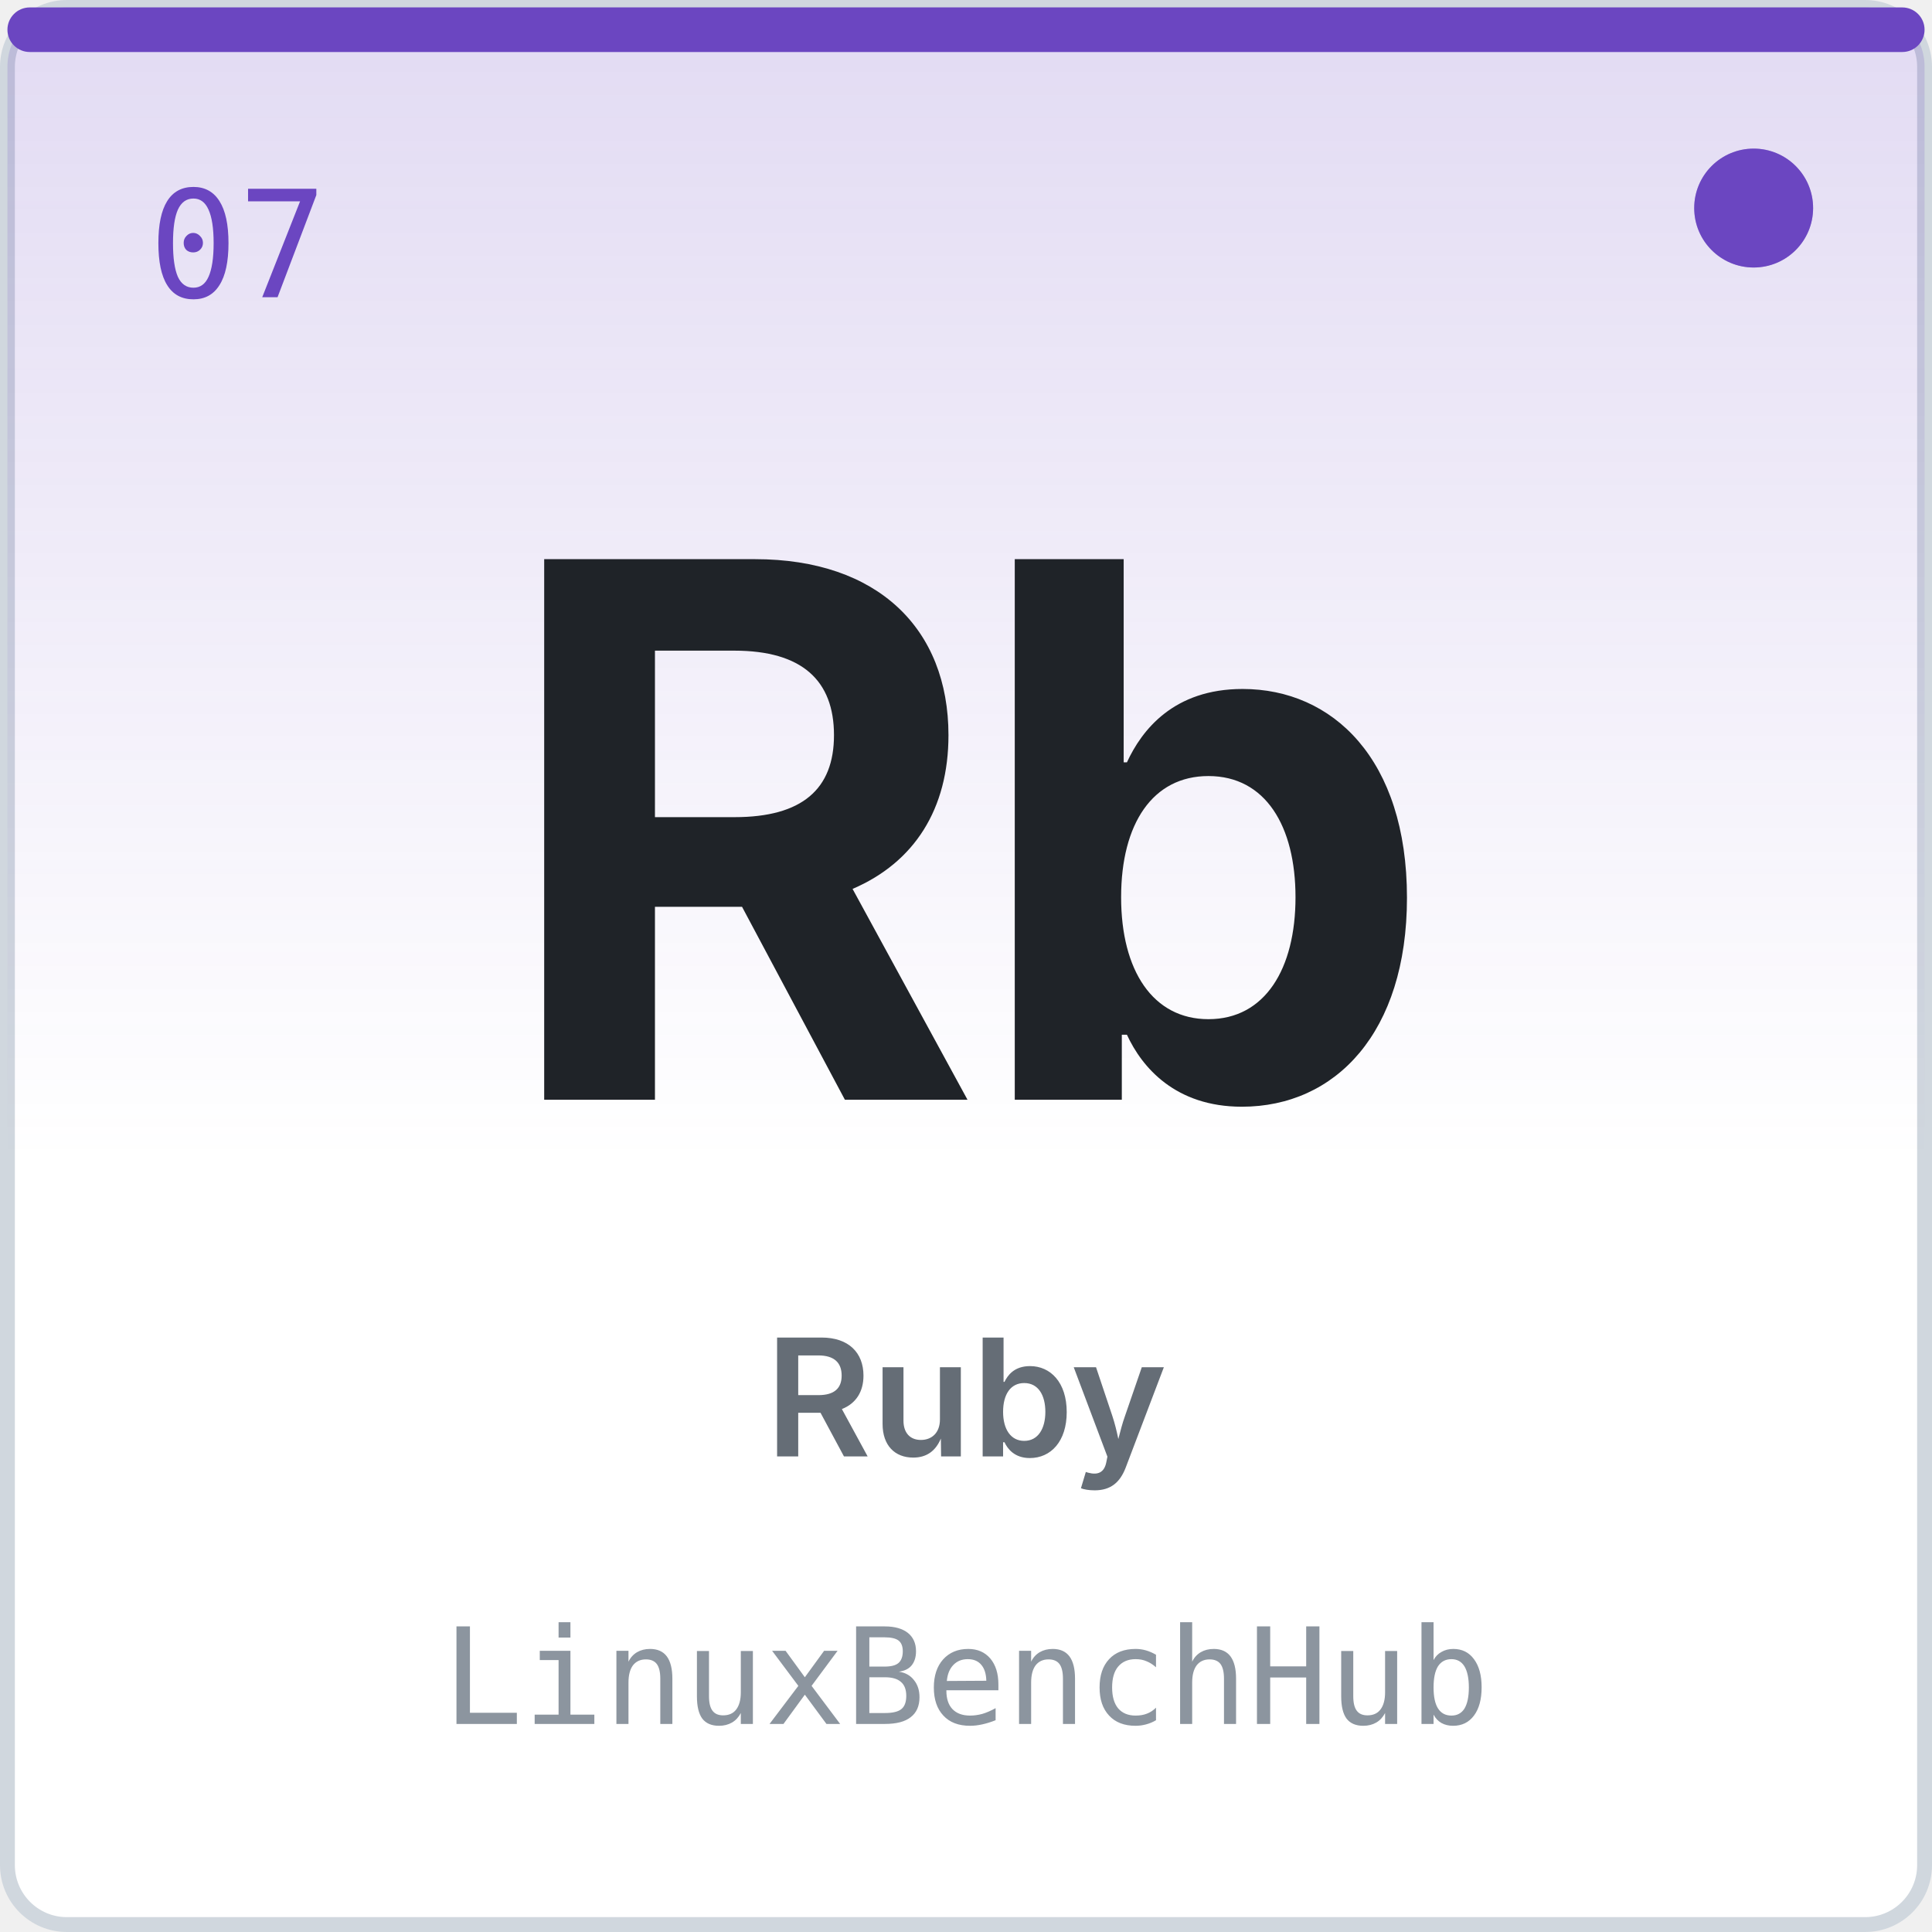
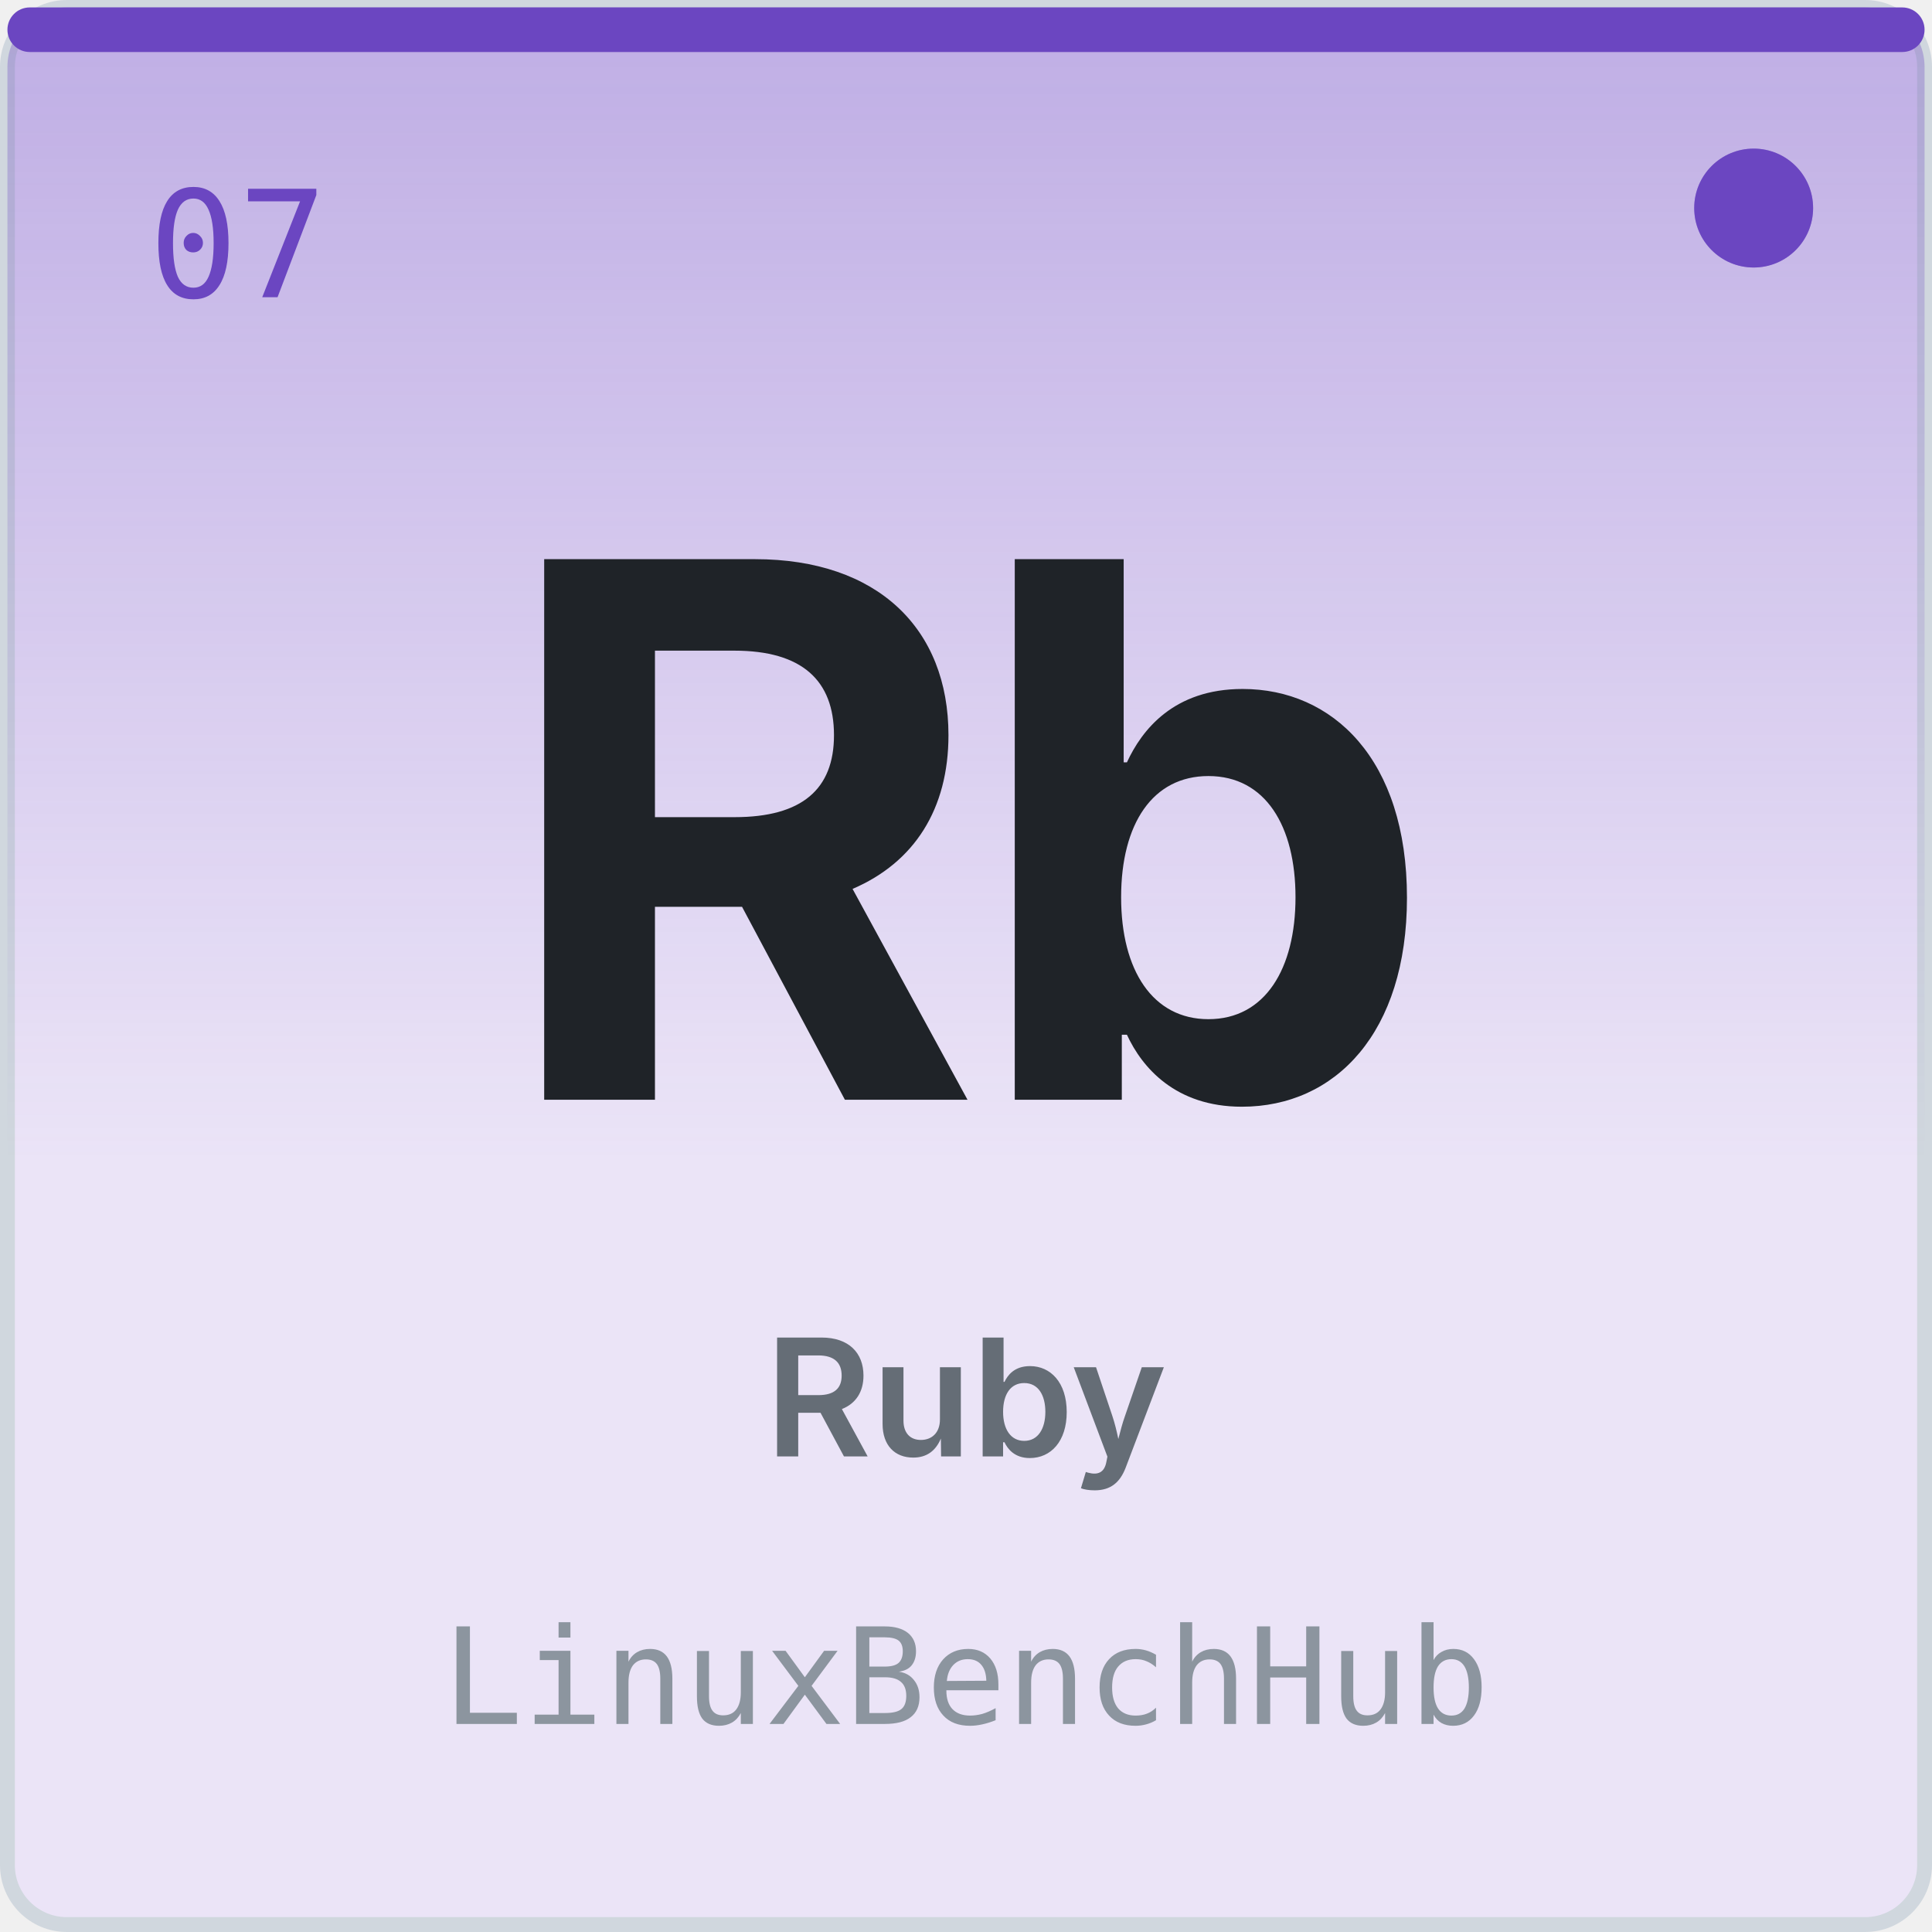
<svg xmlns="http://www.w3.org/2000/svg" width="130" height="130" viewBox="0 0 130 130" role="img" aria-label="07 Rb Ruby LinuxBenchHub">
  <defs>
    <linearGradient id="g7" x1="0" y1="0" x2="0" y2="1">
-       <stop offset="0%" stop-color="#6b46c1" stop-opacity="0.2" />
+       <stop offset="0%" stop-color="#6b46c1" stop-opacity="0.35" />
      <stop offset="60%" stop-color="#6b46c1" stop-opacity="0" />
    </linearGradient>
  </defs>
  <g opacity="1">
    <set attributeName="opacity" to="0" begin="0s" />
    <animate attributeName="opacity" from="0" to="1" begin="0.48s" dur="0.55s" fill="freeze" />
-     <rect x="0.5" y="0.5" width="129" height="129" rx="4" fill="#ffffff" stroke="#d0d7de" stroke-width="1" />
+     <rect x="0.5" y="0.5" width="129" height="129" rx="4" fill="#ebe4f7" stroke="#d0d7de" stroke-width="1" />
    <rect x="0.5" y="0.5" width="129" height="129" rx="4" fill="url(#g7)" />
    <rect x="0.5" y="0.5" width="129" height="3" rx="1.5" fill="#6b46c1">
      <animate attributeName="opacity" values="1;0.45;1" dur="4s" begin="-1.47s" repeatCount="indefinite" />
    </rect>
    <text x="10" y="20" font-family="ui-monospace, SFMono-Regular, Menlo, monospace" font-size="10" font-weight="500" fill="#6b46c1">07</text>
    <g transform="translate(118, 14)">
      <circle r="4" fill="#6b46c1">
        <animate attributeName="opacity" values="1;0.3;1" dur="1.6s" repeatCount="indefinite" />
      </circle>
      <circle r="4" fill="#6b46c1" opacity="0.4">
        <animate attributeName="r" values="4;9;4" dur="1.6s" repeatCount="indefinite" />
        <animate attributeName="opacity" values="0.5;0;0.5" dur="1.6s" repeatCount="indefinite" />
      </circle>
    </g>
    <text x="65" y="74" font-family="-apple-system, BlinkMacSystemFont, Inter, system-ui, sans-serif" font-size="50" font-weight="700" fill="#1f2328" text-anchor="middle" letter-spacing="-1">Rb</text>
    <text x="65" y="98" font-family="-apple-system, BlinkMacSystemFont, Inter, system-ui, sans-serif" font-size="11" font-weight="600" fill="#656d76" text-anchor="middle">Ruby</text>
    <text x="65" y="116" font-family="ui-monospace, SFMono-Regular, Menlo, monospace" font-size="9" fill="#8c959f" text-anchor="middle">LinuxBenchHub</text>
  </g>
</svg>
